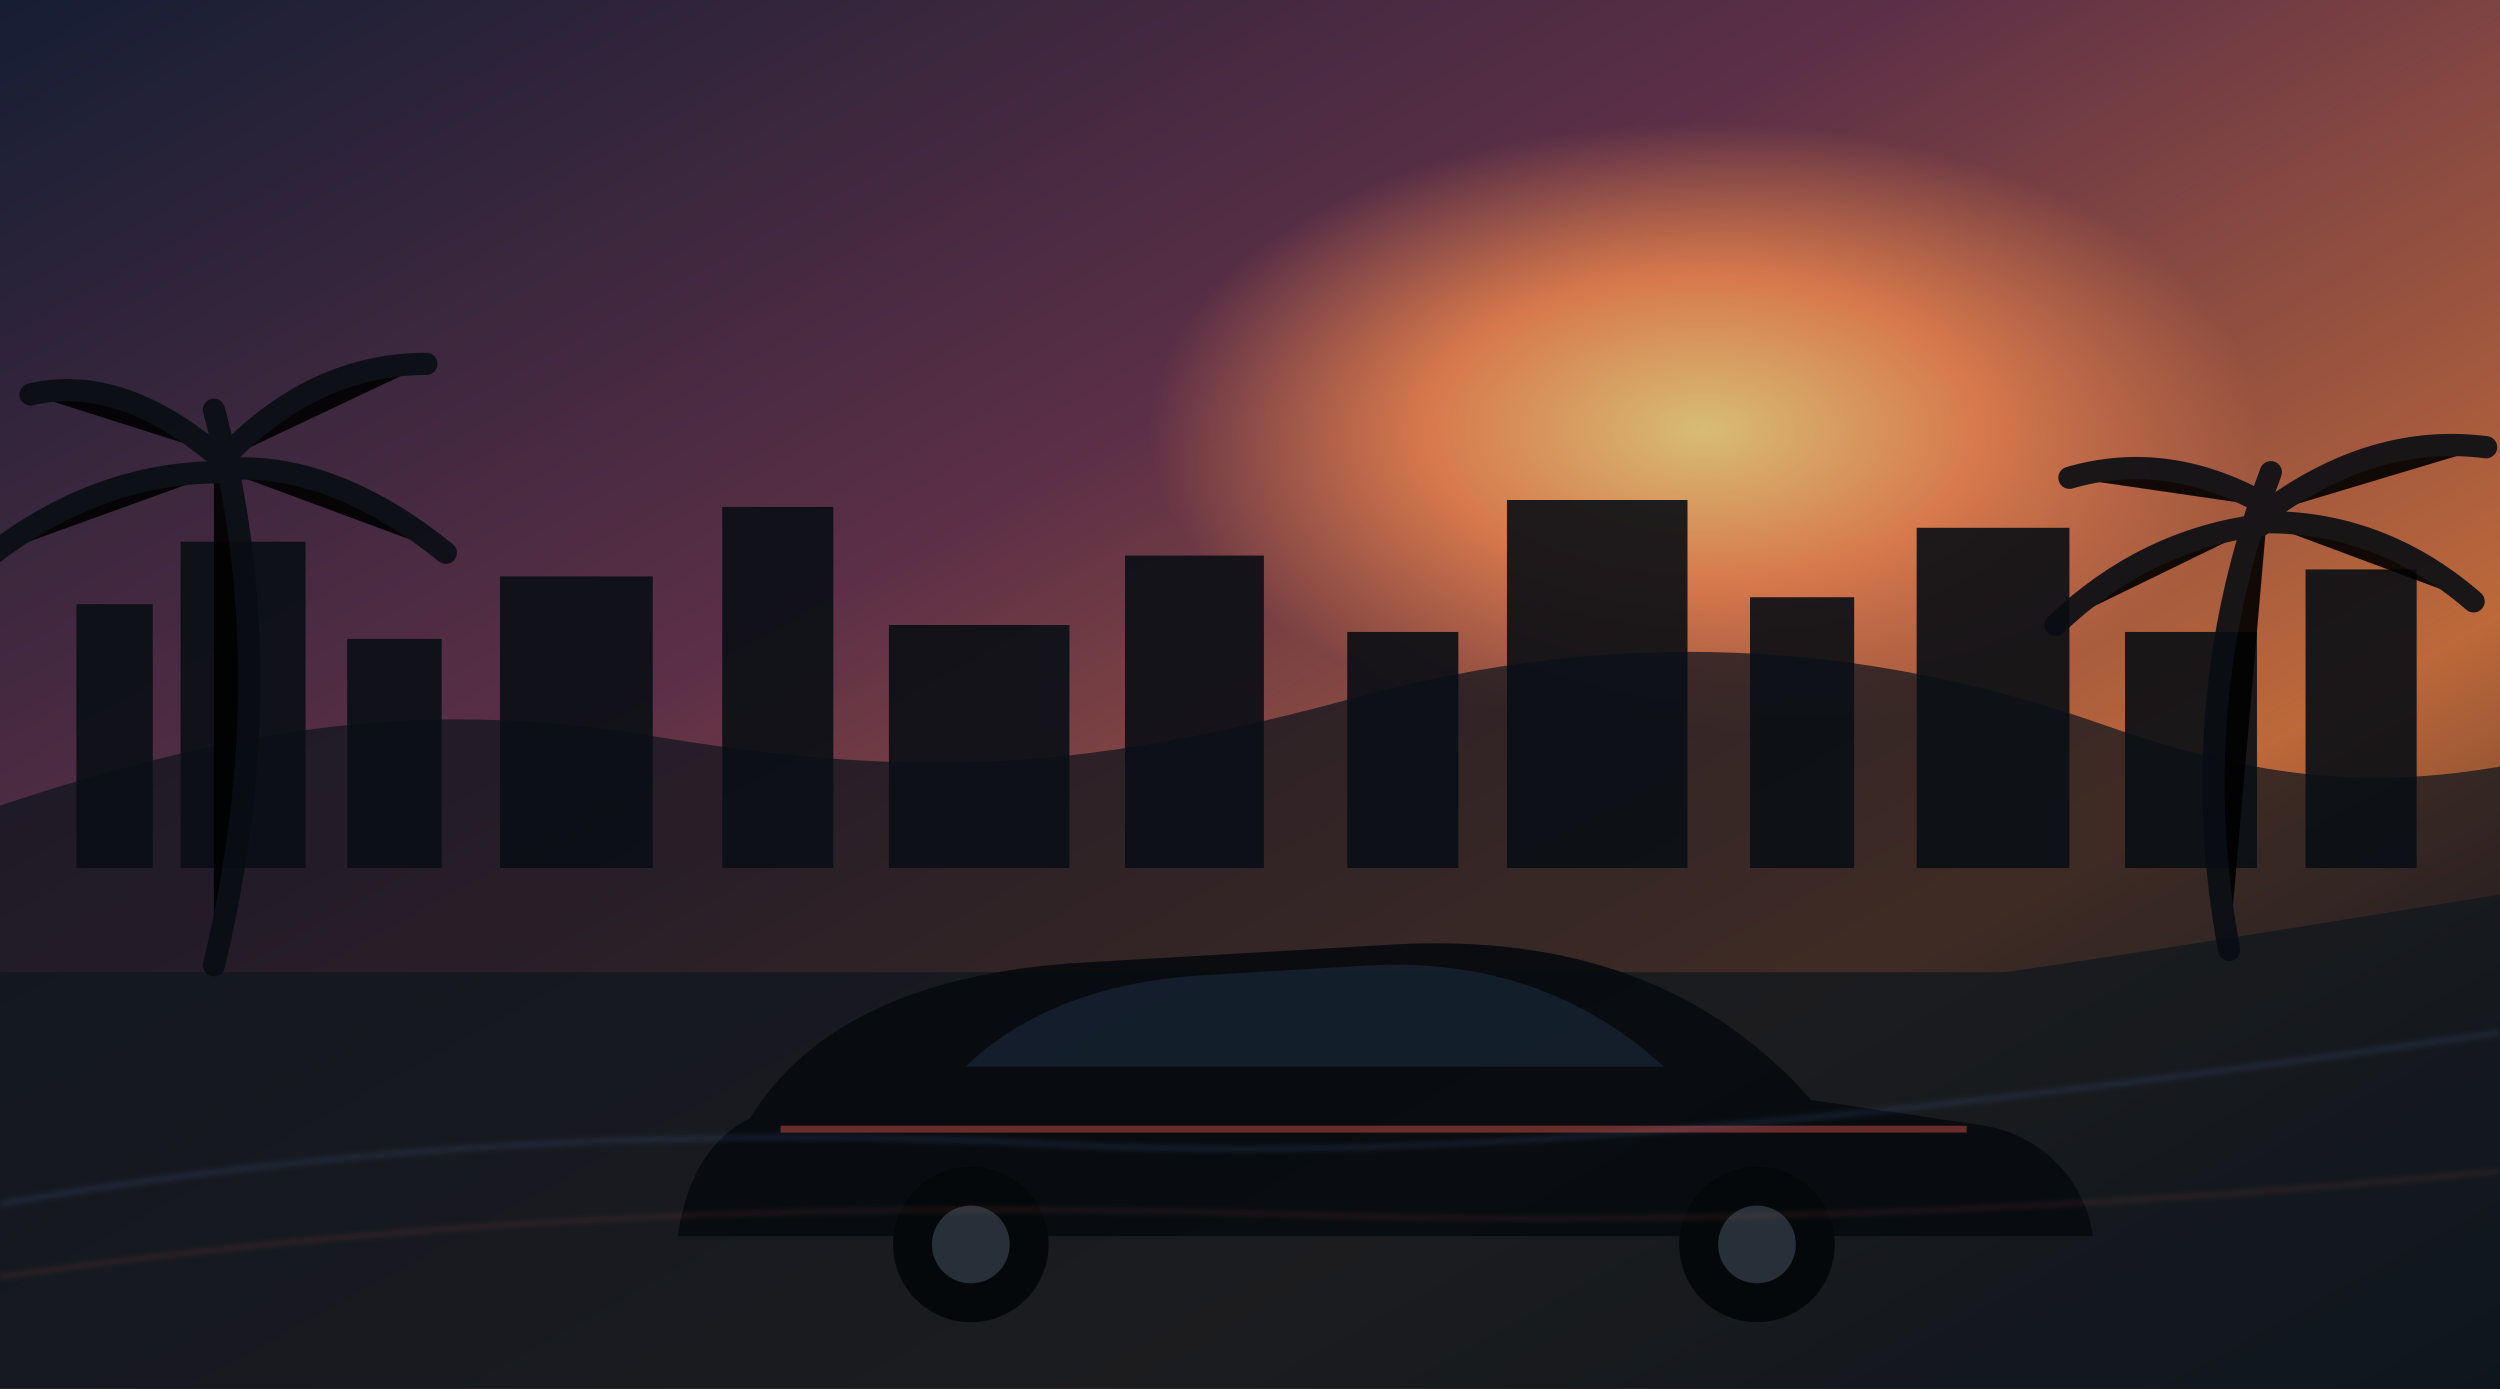
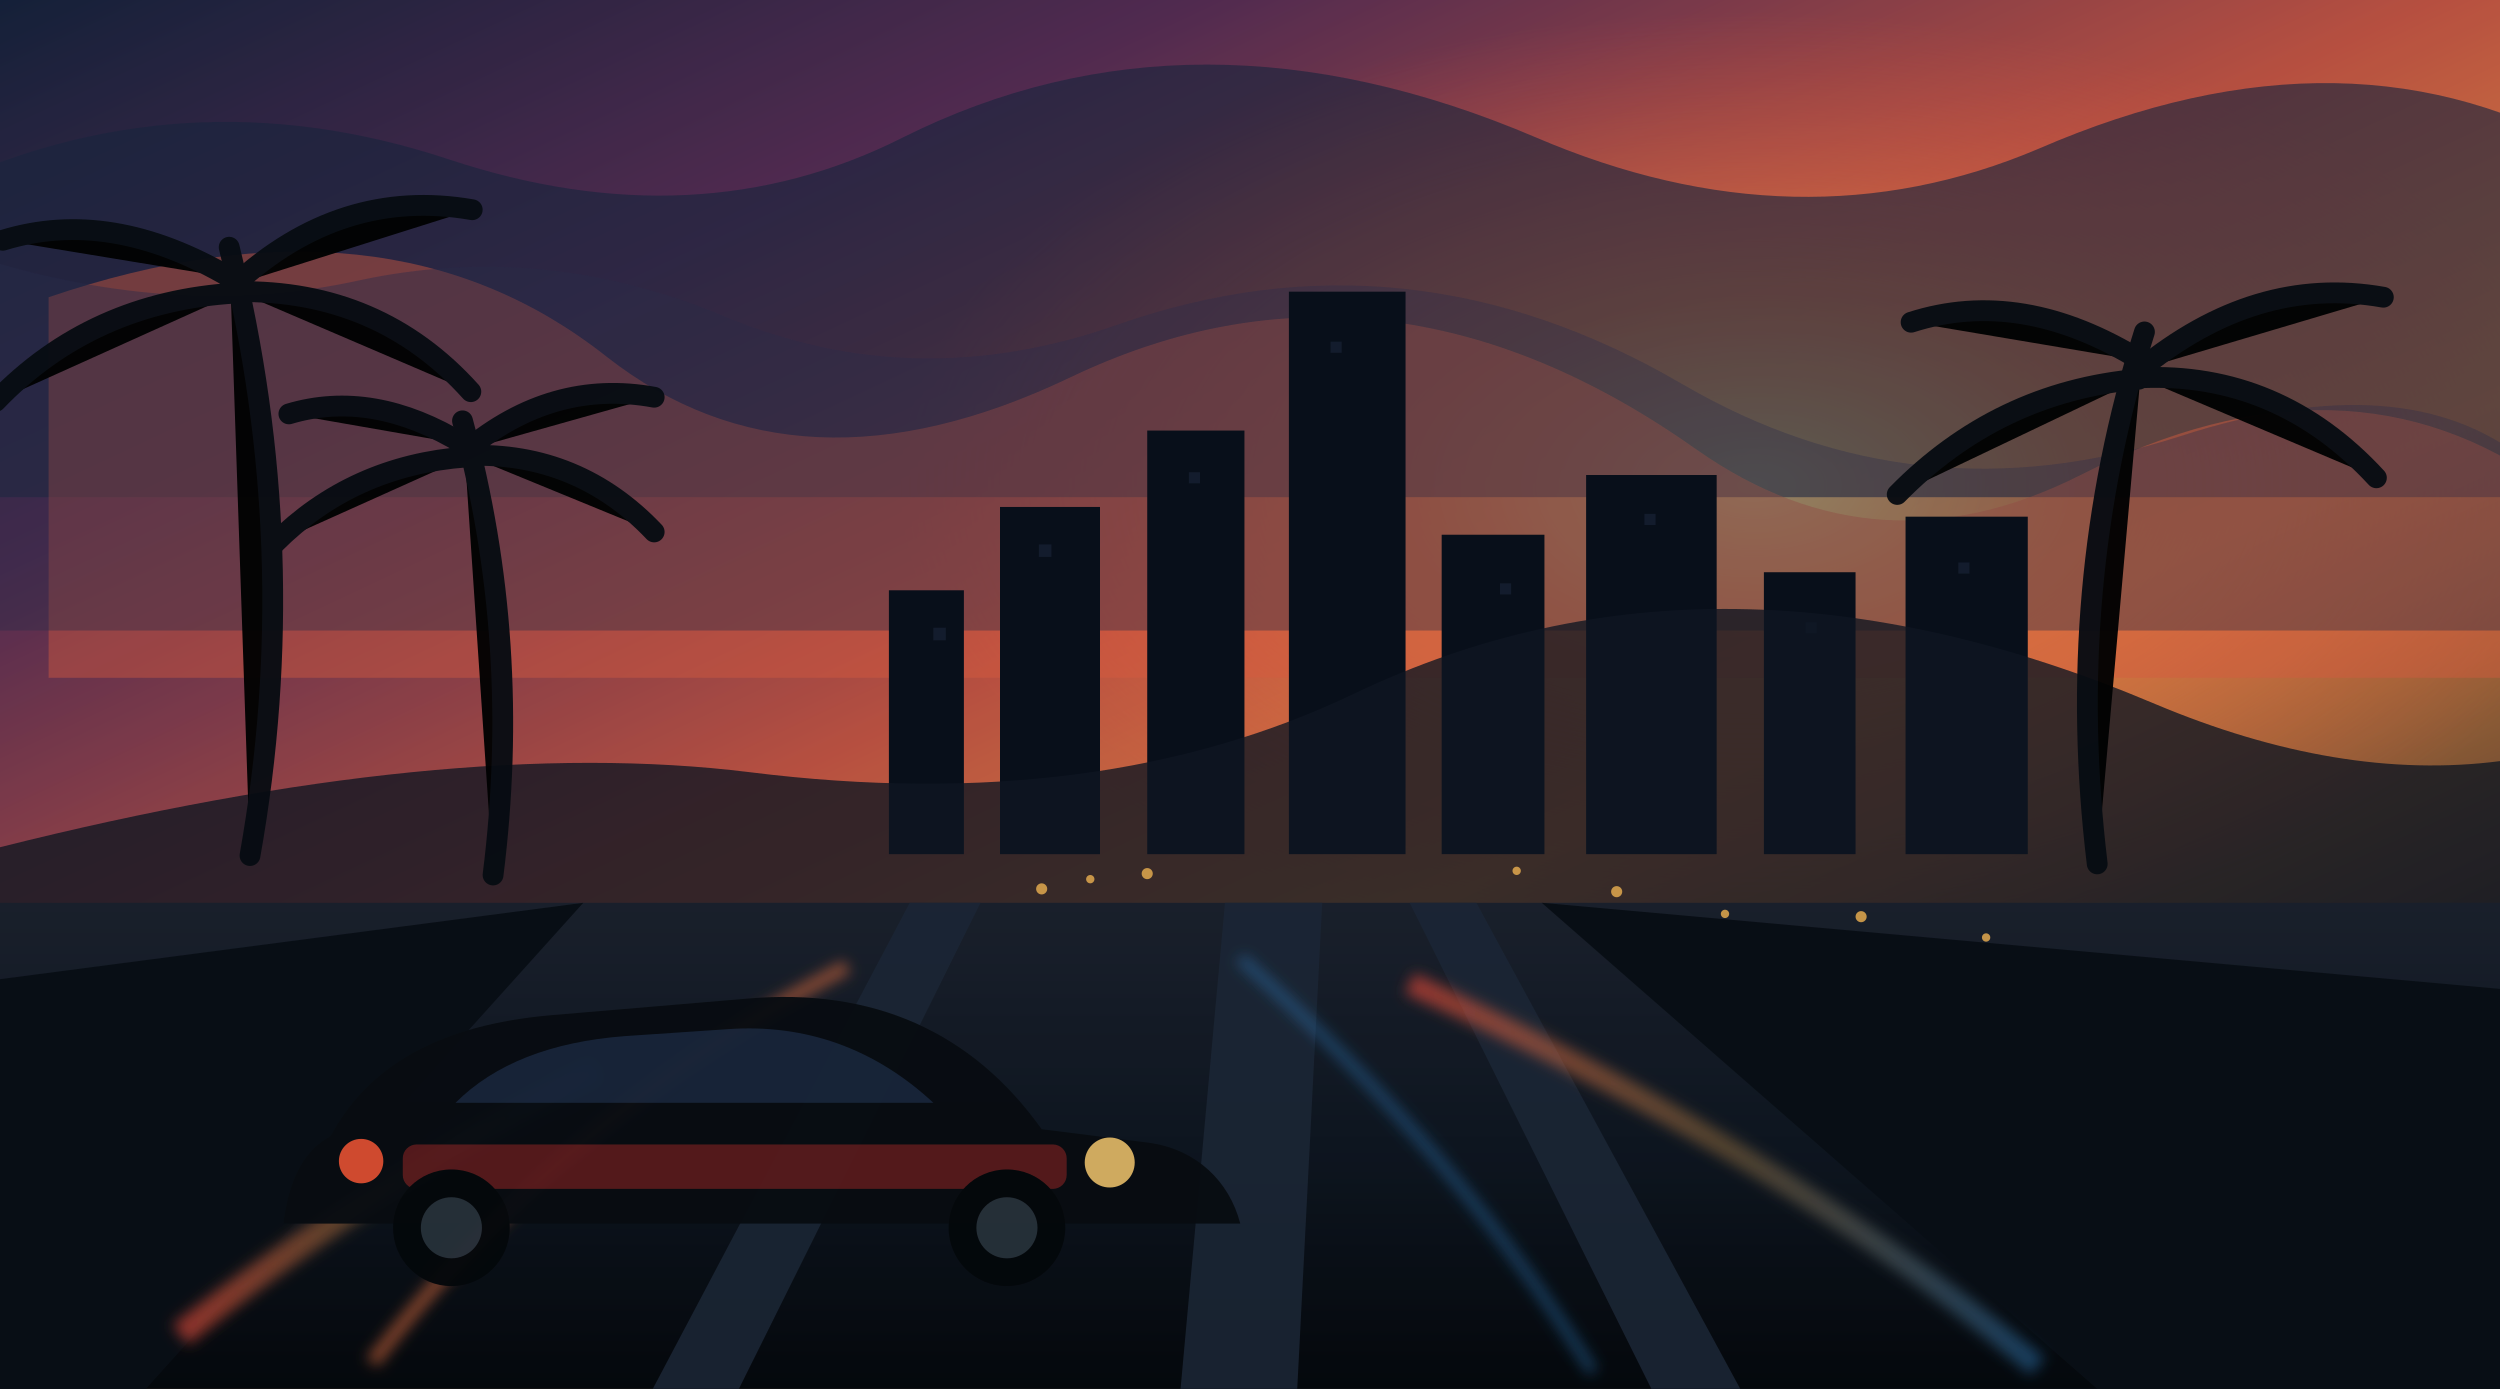
<svg xmlns="http://www.w3.org/2000/svg" viewBox="0 0 1800 1000" preserveAspectRatio="xMidYMid slice">
  <defs>
-     <linearGradient id="sky" x1="0" x2="1" y1="0" y2="1">
-       <stop offset="0" stop-color="#19233d" />
-       <stop offset="0.38" stop-color="#6d3854" />
-       <stop offset="0.72" stop-color="#e07c45" />
-       <stop offset="1" stop-color="#111722" />
+     <linearGradient id="sky" x1="0" x2="0.85" y1="0" y2="1">
+       <stop offset="0" stop-color="#172542" />
+       <stop offset="0.24" stop-color="#60315d" />
+       <stop offset="0.48" stop-color="#d85d4b" />
+       <stop offset="0.66" stop-color="#ff9b4a" />
+       <stop offset="1" stop-color="#111a2b" />
    </linearGradient>
-     <radialGradient id="sun" cx="68%" cy="31%" r="22%">
-       <stop offset="0" stop-color="#ffe08a" />
-       <stop offset="0.5" stop-color="#ff8f5a" />
-       <stop offset="1" stop-color="#ff8f5a" stop-opacity="0" />
+     <radialGradient id="sun-glow" cx="70%" cy="35%" r="34%">
+       <stop offset="0" stop-color="#ffe28c" stop-opacity="0.95" />
+       <stop offset="0.42" stop-color="#ff8d4d" stop-opacity="0.72" />
+       <stop offset="1" stop-color="#ff5e4c" stop-opacity="0" />
    </radialGradient>
    <linearGradient id="road" x1="0" x2="0" y1="0" y2="1">
-       <stop offset="0" stop-color="#27303b" />
-       <stop offset="1" stop-color="#090d12" />
+       <stop offset="0" stop-color="#1e2432" />
+       <stop offset="0.5" stop-color="#101824" />
+       <stop offset="1" stop-color="#05080d" />
    </linearGradient>
-     <filter id="soft">
-       <feGaussianBlur stdDeviation="2" />
+     <linearGradient id="reflection" x1="0" x2="1" y1="0" y2="0">
+       <stop offset="0" stop-color="#ff4f3f" stop-opacity="0.78" />
+       <stop offset="0.5" stop-color="#ffb457" stop-opacity="0.4" />
+       <stop offset="1" stop-color="#3aa5ff" stop-opacity="0.48" />
+     </linearGradient>
+     <filter id="blur">
+       <feGaussianBlur stdDeviation="5" />
    </filter>
  </defs>
  <rect width="1800" height="1000" fill="url(#sky)" />
-   <rect width="1800" height="1000" fill="url(#sun)" />
-   <path d="M0 580c180-60 314-76 470-50 198 33 319 23 507-28 185-50 362-42 538 20 116 41 196 45 285 30v448H0z" fill="#101821" opacity="0.72" />
-   <g fill="#0b1118" opacity="0.9">
-     <rect x="55" y="435" width="55" height="190" />
-     <rect x="130" y="390" width="90" height="235" />
-     <rect x="250" y="460" width="68" height="165" />
-     <rect x="360" y="415" width="110" height="210" />
-     <rect x="520" y="365" width="80" height="260" />
-     <rect x="640" y="450" width="130" height="175" />
-     <rect x="810" y="400" width="100" height="225" />
-     <rect x="970" y="455" width="80" height="170" />
-     <rect x="1085" y="360" width="130" height="265" />
-     <rect x="1260" y="430" width="75" height="195" />
-     <rect x="1380" y="380" width="110" height="245" />
-     <rect x="1530" y="455" width="95" height="170" />
-     <rect x="1660" y="410" width="80" height="215" />
+   <rect width="1800" height="1000" fill="url(#sun-glow)" />
+   <g opacity="0.92">
+     <path d="M-50 138c120-58 245-66 374-23 118 39 227 34 326-16 140-70 292-70 456 0 126 54 247 57 362 8 150-65 284-63 402 7v244H-50z" fill="#1e2947" opacity="0.68" />
+     <path d="M35 214c162-55 296-41 402 43 92 72 203 77 333 15 150-72 301-55 452 52 87 61 179 67 276 18 128-65 240-62 337 8v138H35z" fill="#fb6949" opacity="0.48" />
+     <path d="M0 190c90 26 176 30 258 12 88-19 176-11 264 26 91 38 185 40 282 6 139-49 275-35 408 43 112 65 231 78 358 37 108-35 191-29 249 18v122H0z" fill="#2b3154" opacity="0.42" />
  </g>
-   <g fill="#111a22" opacity="0.72">
-     <path d="M0 700h1800v300H0z" />
-     <path d="M0 700c268 36 518 54 750 54 396 0 702-54 1050-110v356H0z" />
+   <g fill="#0a111e">
+     <rect x="640" y="425" width="54" height="190" />
+     <rect x="720" y="365" width="72" height="250" />
+     <rect x="826" y="310" width="70" height="305" />
+     <rect x="928" y="210" width="84" height="405" />
+     <rect x="1038" y="385" width="74" height="230" />
+     <rect x="1142" y="342" width="94" height="273" />
+     <rect x="1270" y="412" width="66" height="203" />
+     <rect x="1372" y="372" width="88" height="243" />
  </g>
-   <g stroke="#0a1016" stroke-width="16" stroke-linecap="round" opacity="0.9">
-     <path d="M154 695c34-140 34-274 0-400" />
-     <path d="M154 326c-46-38-90-52-132-42M159 332c44-47 93-70 148-70M159 340c-59 0-114 20-166 60M159 338c52-5 106 15 162 60" />
-     <path d="M1605 684c-22-118-12-232 30-344" />
-     <path d="M1634 365c-48-28-96-35-144-21M1630 370c52-39 105-55 160-48M1628 378c-56 7-105 31-148 72M1628 376c57-1 108 18 153 57" />
+   <g fill="#192439" opacity="0.8">
+     <rect x="672" y="452" width="9" height="9" />
+     <rect x="748" y="392" width="9" height="9" />
+     <rect x="856" y="340" width="8" height="8" />
+     <rect x="958" y="246" width="8" height="8" />
+     <rect x="1080" y="420" width="8" height="8" />
+     <rect x="1184" y="370" width="8" height="8" />
+     <rect x="1300" y="448" width="8" height="8" />
+     <rect x="1410" y="405" width="8" height="8" />
  </g>
-   <g transform="translate(540 680)" opacity="0.95">
-     <path d="M0 125c42-68 122-105 240-112l224-13c128-7 228 30 300 112l122 18c42 6 75 38 81 80H-52c6-43 24-71 52-85z" fill="#090d12" />
-     <path d="M155 88c42-40 100-62 174-66l118-7c82-4 153 20 211 73H155z" fill="#172333" />
-     <circle cx="159" cy="216" r="56" fill="#05080b" />
-     <circle cx="159" cy="216" r="28" fill="#2f3a43" />
-     <circle cx="725" cy="216" r="56" fill="#05080b" />
-     <circle cx="725" cy="216" r="28" fill="#2f3a43" />
-     <path d="M22 133h854" stroke="#e2554f" stroke-width="5" opacity="0.55" />
+   <path d="M0 610c215-54 395-72 540-54 168 21 313 2 436-57 174-83 366-81 576 8 88 37 171 51 248 41v452H0z" fill="#111827" opacity="0.78" />
+   <path d="M0 650h1800v350H0z" fill="url(#road)" />
+   <path d="M420 650 105 1000H0V705z" fill="#0a1018" />
+   <path d="M1110 650 1510 1000h290V712z" fill="#0a1018" />
+   <path d="M655 650 470 1000h62l174-350zM882 650 850 1000h84l18-350zM1015 650l174 350h64l-190-350z" fill="#202b3d" opacity="0.88" />
+   <g opacity="0.84" filter="url(#blur)">
+     <path d="M430 770c-110 55-210 119-300 191" stroke="url(#reflection)" stroke-width="18" fill="none" />
+     <path d="M1015 708c182 83 333 175 452 276" stroke="url(#reflection)" stroke-width="16" fill="none" />
+     <path d="M610 696c-138 72-252 167-342 285" stroke="#ff7b47" stroke-width="10" fill="none" opacity="0.7" />
+     <path d="M893 690c102 91 187 190 254 298" stroke="#3aa5ff" stroke-width="8" fill="none" opacity="0.45" />
  </g>
-   <rect width="1800" height="1000" fill="#000" opacity="0.16" />
-   <g opacity="0.11" filter="url(#soft)">
-     <path d="M-120 890c280-60 575-82 884-66 277 14 624-19 1156-98" stroke="#72a9ff" stroke-width="4" fill="none" />
-     <path d="M-130 940c320-56 668-78 1044-66 314 10 646-4 996-42" stroke="#ff7669" stroke-width="3" fill="none" />
+   <g stroke="#080d14" stroke-width="15" stroke-linecap="round" opacity="0.96">
+     <path d="M180 616c26-146 21-292-15-438" />
+     <path d="M166 200c-58-34-112-43-164-27M169 205c51-47 108-65 171-54M170 211c-69 4-127 30-173 78M171 210c68-1 124 23 168 72" />
+     <path d="M355 630c14-111 7-220-22-327" />
+     <path d="M334 320c-44-27-86-34-126-22M336 324c41-34 86-47 135-38M336 329c-55 4-101 25-138 62M337 328c53-2 98 17 134 55" />
+     <path d="M1510 622c-16-132-5-260 34-383" />
+     <path d="M1542 260c-58-36-113-45-166-28M1541 266c55-45 113-63 175-52M1540 273c-68 6-126 34-174 83M1541 272c66-3 123 21 170 72" />
  </g>
+   <g transform="translate(220 724)" opacity="0.96">
+     <path d="M18 94c28-52 80-80 158-87l142-12c91-8 162 24 212 94l79 10c32 5 56 27 64 58H-16c4-32 15-53 34-63z" fill="#090d13" />
+     <path d="M108 70c28-28 69-44 122-48l74-5c56-4 106 14 148 53H108z" fill="#1b2941" />
+     <rect x="70" y="100" width="478" height="32" rx="10" fill="#a92928" opacity="0.58" />
+     <circle cx="105" cy="160" r="42" fill="#04070b" />
+     <circle cx="105" cy="160" r="22" fill="#2d3742" />
+     <circle cx="505" cy="160" r="42" fill="#04070b" />
+     <circle cx="505" cy="160" r="22" fill="#2d3742" />
+     <circle cx="40" cy="112" r="16" fill="#ff5a37" />
+     <circle cx="579" cy="113" r="18" fill="#ffcf72" />
+   </g>
+   <g fill="#ffbe58" opacity="0.9">
+     <circle cx="750" cy="640" r="4" />
+     <circle cx="785" cy="633" r="3" />
+     <circle cx="826" cy="629" r="4" />
+     <circle cx="1092" cy="627" r="3" />
+     <circle cx="1164" cy="642" r="4" />
+     <circle cx="1242" cy="658" r="3" />
+     <circle cx="1340" cy="660" r="4" />
+     <circle cx="1430" cy="675" r="3" />
+   </g>
+   <rect width="1800" height="1000" fill="#020509" opacity="0.16" />
</svg>
